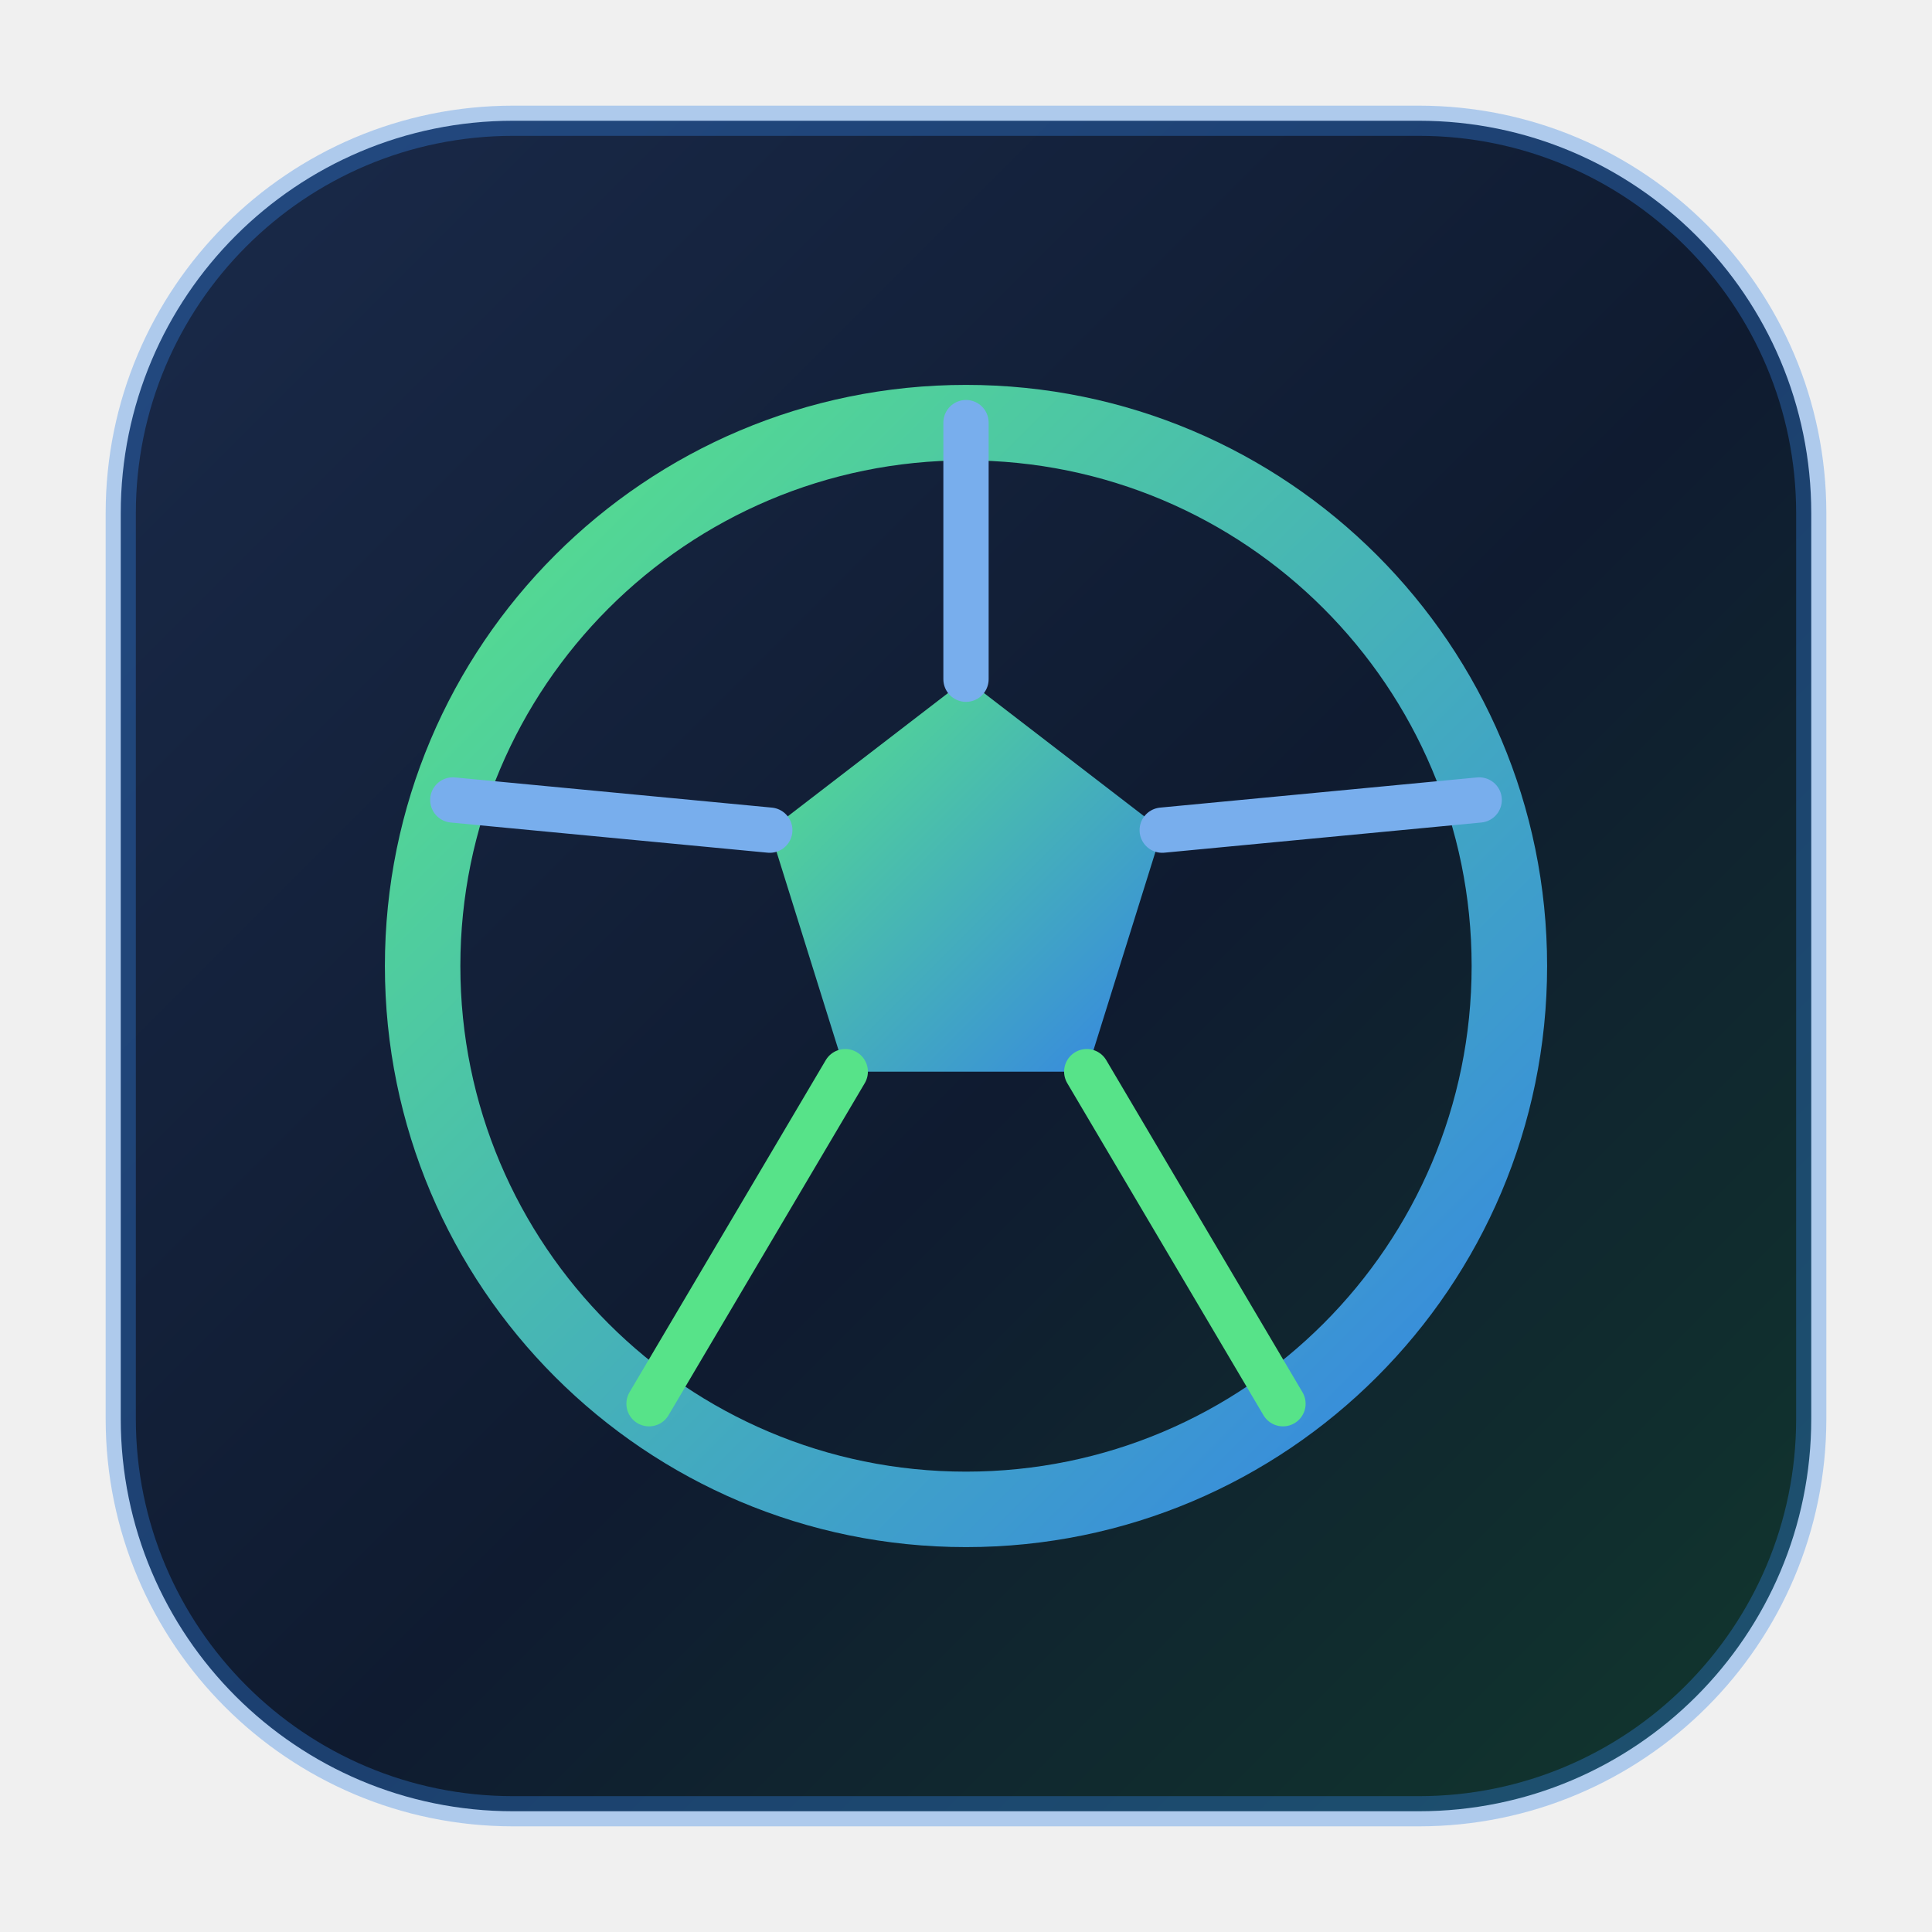
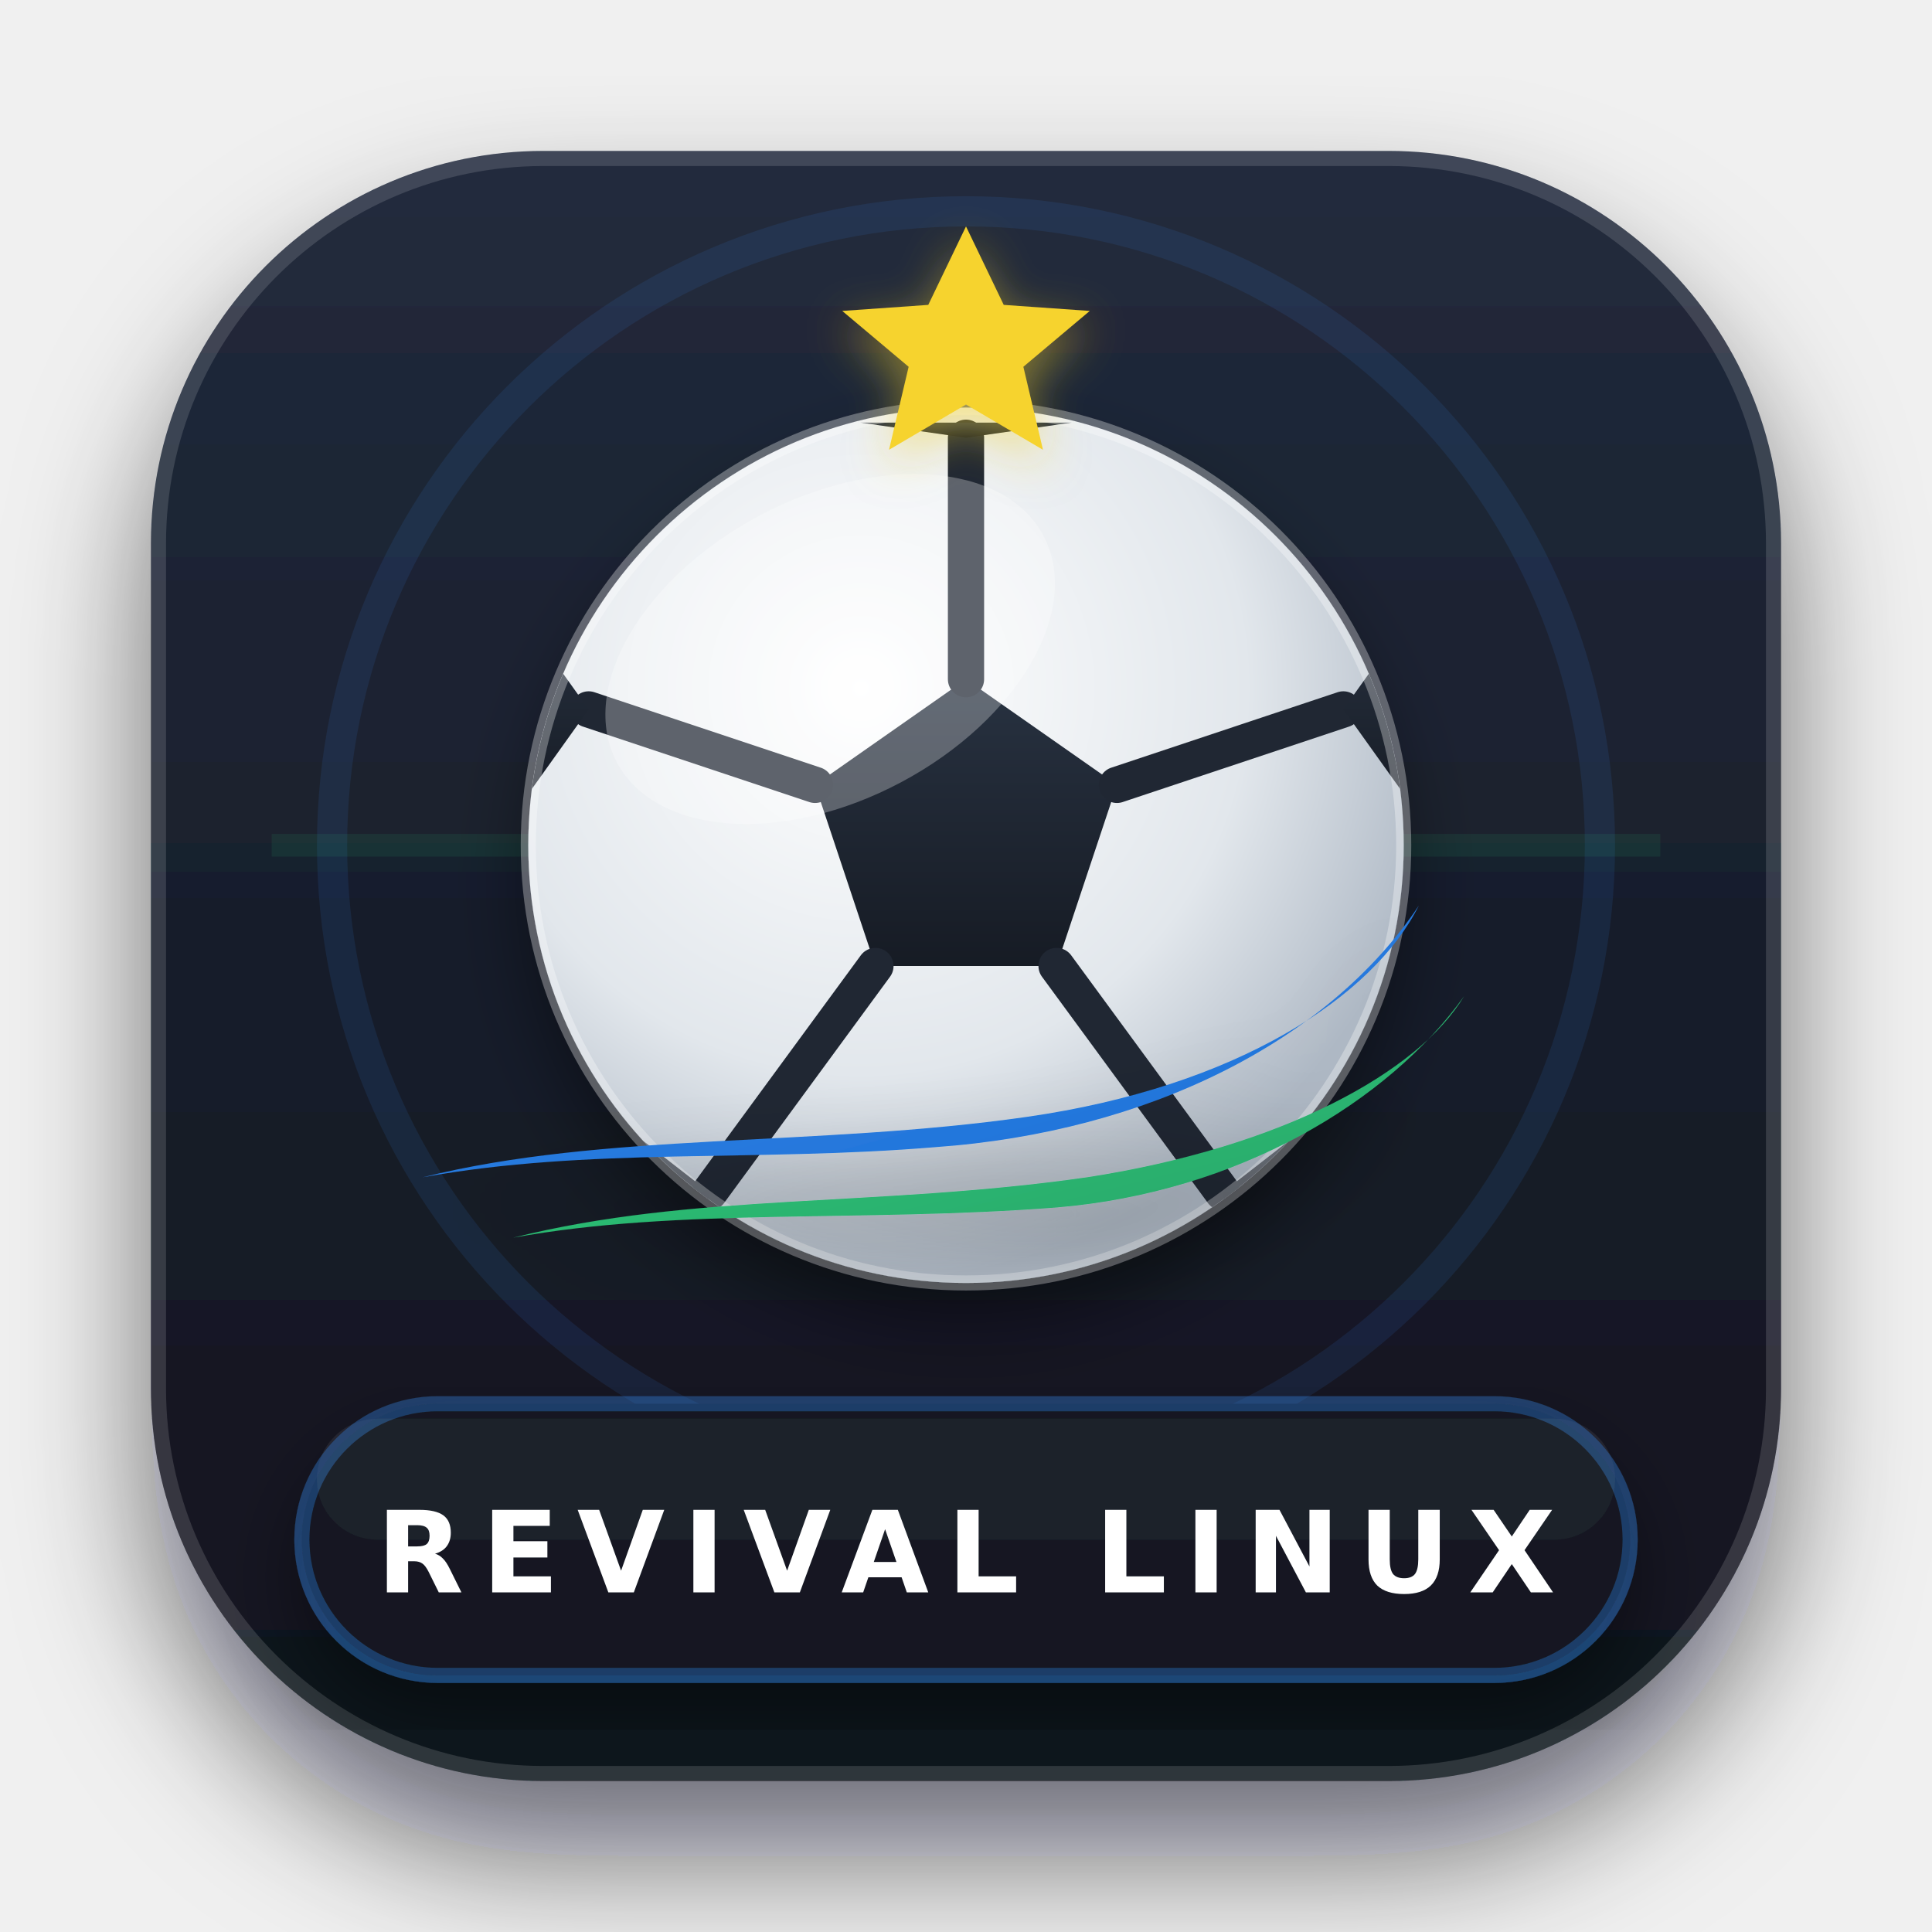
<svg xmlns="http://www.w3.org/2000/svg" viewBox="0 0 128 128" width="128" height="128">
  <defs>
-     <linearGradient id="bg" x1="0" y1="0" x2="1" y2="1">
-       <stop offset="0%" stop-color="#1a2a4a" />
-       <stop offset="55%" stop-color="#0f1b30" />
-       <stop offset="100%" stop-color="#11382d" />
+     <filter id="higShadow" x="-20%" y="-20%" width="140%" height="145%">
+       <feDropShadow dx="0" dy="5" stdDeviation="4.5" flood-color="#04060a" flood-opacity="0.55" />
+     </filter>
+     <filter id="elemShadow" x="-20%" y="-20%" width="140%" height="140%">
+       <feDropShadow dx="0" dy="2.5" stdDeviation="2.5" flood-color="#000000" flood-opacity="0.45" />
+     </filter>
+     <filter id="starGlow" x="-30%" y="-30%" width="160%" height="160%">
+       <feDropShadow dx="0" dy="1" stdDeviation="1.5" flood-color="#f6d32d" flood-opacity="0.5" />
+     </filter>
+     <linearGradient id="tileBg" x1="0" y1="0" x2="0" y2="1">
+       <stop offset="0%" stop-color="#222b3d" />
+       <stop offset="50%" stop-color="#181e2b" />
+       <stop offset="100%" stop-color="#10131d" />
    </linearGradient>
-     <linearGradient id="accent" x1="0" y1="0" x2="1" y2="1">
-       <stop offset="0%" stop-color="#57e389" />
-       <stop offset="100%" stop-color="#3584e4" />
+     <linearGradient id="adwBlue" x1="0" y1="0" x2="1" y2="1">
+       <stop offset="0%" stop-color="#3584e4" />
+       <stop offset="100%" stop-color="#1c71d8" />
    </linearGradient>
+     <linearGradient id="adwGreen" x1="0" y1="0" x2="1" y2="1">
+       <stop offset="0%" stop-color="#33d17a" />
+       <stop offset="100%" stop-color="#26a269" />
+     </linearGradient>
+     <radialGradient id="ballShading" cx="38%" cy="32%" r="68%">
+       <stop offset="0%" stop-color="#ffffff" />
+       <stop offset="65%" stop-color="#e2e7ec" />
+       <stop offset="100%" stop-color="#b0bac6" />
+     </radialGradient>
+     <linearGradient id="darkLeather" x1="0" y1="0" x2="0" y2="1">
+       <stop offset="0%" stop-color="#283241" />
+       <stop offset="100%" stop-color="#161b24" />
+     </linearGradient>
+     <clipPath id="ballClip">
+       <circle cx="64" cy="56" r="29" />
+     </clipPath>
  </defs>
-   <rect x="8" y="8" width="112" height="112" rx="26" fill="url(#bg)" stroke="#3584e4" stroke-opacity="0.35" stroke-width="2" />
-   <circle cx="64" cy="64" r="36" fill="none" stroke="url(#accent)" stroke-width="5" />
-   <polygon points="64,45 77,55 72,71 56,71 51,55" fill="url(#accent)" />
-   <line x1="64" y1="28" x2="64" y2="45" stroke="#78aeed" stroke-width="3" stroke-linecap="round" />
-   <line x1="98" y1="53" x2="77" y2="55" stroke="#78aeed" stroke-width="3" stroke-linecap="round" />
-   <line x1="85" y1="93" x2="72" y2="71" stroke="#57e389" stroke-width="3" stroke-linecap="round" />
-   <line x1="43" y1="93" x2="56" y2="71" stroke="#57e389" stroke-width="3" stroke-linecap="round" />
-   <line x1="30" y1="53" x2="51" y2="55" stroke="#78aeed" stroke-width="3" stroke-linecap="round" />
+   <rect x="10" y="10" width="108" height="108" rx="26" ry="26" fill="url(#tileBg)" filter="url(#higShadow)" />
+   <rect x="10.5" y="10.5" width="107" height="107" rx="25.5" ry="25.5" fill="none" stroke="#ffffff" stroke-opacity="0.14" stroke-width="1" />
+   <circle cx="64" cy="56" r="42" fill="none" stroke="#3584e4" stroke-opacity="0.12" stroke-width="2" />
+   <line x1="18" y1="56" x2="110" y2="56" stroke="#2ec27e" stroke-opacity="0.1" stroke-width="1.5" />
+   <circle cx="64" cy="56" r="29" fill="url(#ballShading)" filter="url(#elemShadow)" />
+   <g clip-path="url(#ballClip)">
+     <polygon points="64,45 74,52 70,64 58,64 54,52" fill="url(#darkLeather)" />
+     <line x1="64" y1="45" x2="64" y2="29" stroke="#202733" stroke-width="2.4" stroke-linecap="round" />
+     <line x1="74" y1="52" x2="89" y2="47" stroke="#202733" stroke-width="2.4" stroke-linecap="round" />
+     <line x1="70" y1="64" x2="81" y2="79" stroke="#202733" stroke-width="2.4" stroke-linecap="round" />
+     <line x1="58" y1="64" x2="47" y2="79" stroke="#202733" stroke-width="2.4" stroke-linecap="round" />
+     <line x1="54" y1="52" x2="39" y2="47" stroke="#202733" stroke-width="2.4" stroke-linecap="round" />
+     <polygon points="57,28 71,28 64,29" fill="url(#darkLeather)" />
+     <polygon points="89,47 94,40 94,54" fill="url(#darkLeather)" />
+     <polygon points="81,79 90,72 82,86" fill="url(#darkLeather)" />
+     <polygon points="47,79 46,86 38,72" fill="url(#darkLeather)" />
+     <polygon points="39,47 34,54 34,40" fill="url(#darkLeather)" />
+     <ellipse cx="55" cy="43" rx="16" ry="10" fill="#ffffff" opacity="0.28" transform="rotate(-28 55 43)" />
+   </g>
+   <circle cx="64" cy="56" r="29" fill="none" stroke="#ffffff" stroke-opacity="0.32" stroke-width="1" />
+   <g filter="url(#starGlow)">
+     <polygon points="64,15 66.5,20.2 72.2,20.6 67.8,24.3 69.1,29.8 64,26.8 58.9,29.8 60.2,24.3 55.8,20.6 61.5,20.2" fill="#f6d32d" />
+   </g>
+   <g filter="url(#elemShadow)">
+     <path d="M 28,78 C 39,76 50,77 62,76 C 76,75 88,69 94,60 C 91,66 82,72 68,74 C 54,76 40,75 28,78 Z" fill="url(#adwBlue)" />
+     <path d="M 34,82 C 45,80 57,81 70,80 C 82,79 92,73 97,66 C 94,71 85,76 72,78 C 58,80 46,79 34,82 Z" fill="url(#adwGreen)" />
+   </g>
+   <g filter="url(#elemShadow)">
+     <rect x="20" y="93" width="88" height="18" rx="9" ry="9" fill="#141923" stroke="#3584e4" stroke-opacity="0.35" stroke-width="1" />
+     <rect x="21" y="94" width="86" height="8" rx="4" ry="4" fill="#ffffff" opacity="0.04" />
+     <text x="64" y="105.5" font-family="Cantarell, 'DejaVu Sans', -apple-system, sans-serif" font-size="7.5" font-weight="800" letter-spacing="1.2" fill="#ffffff" text-anchor="middle">REVIVAL LINUX</text>
+   </g>
</svg>
